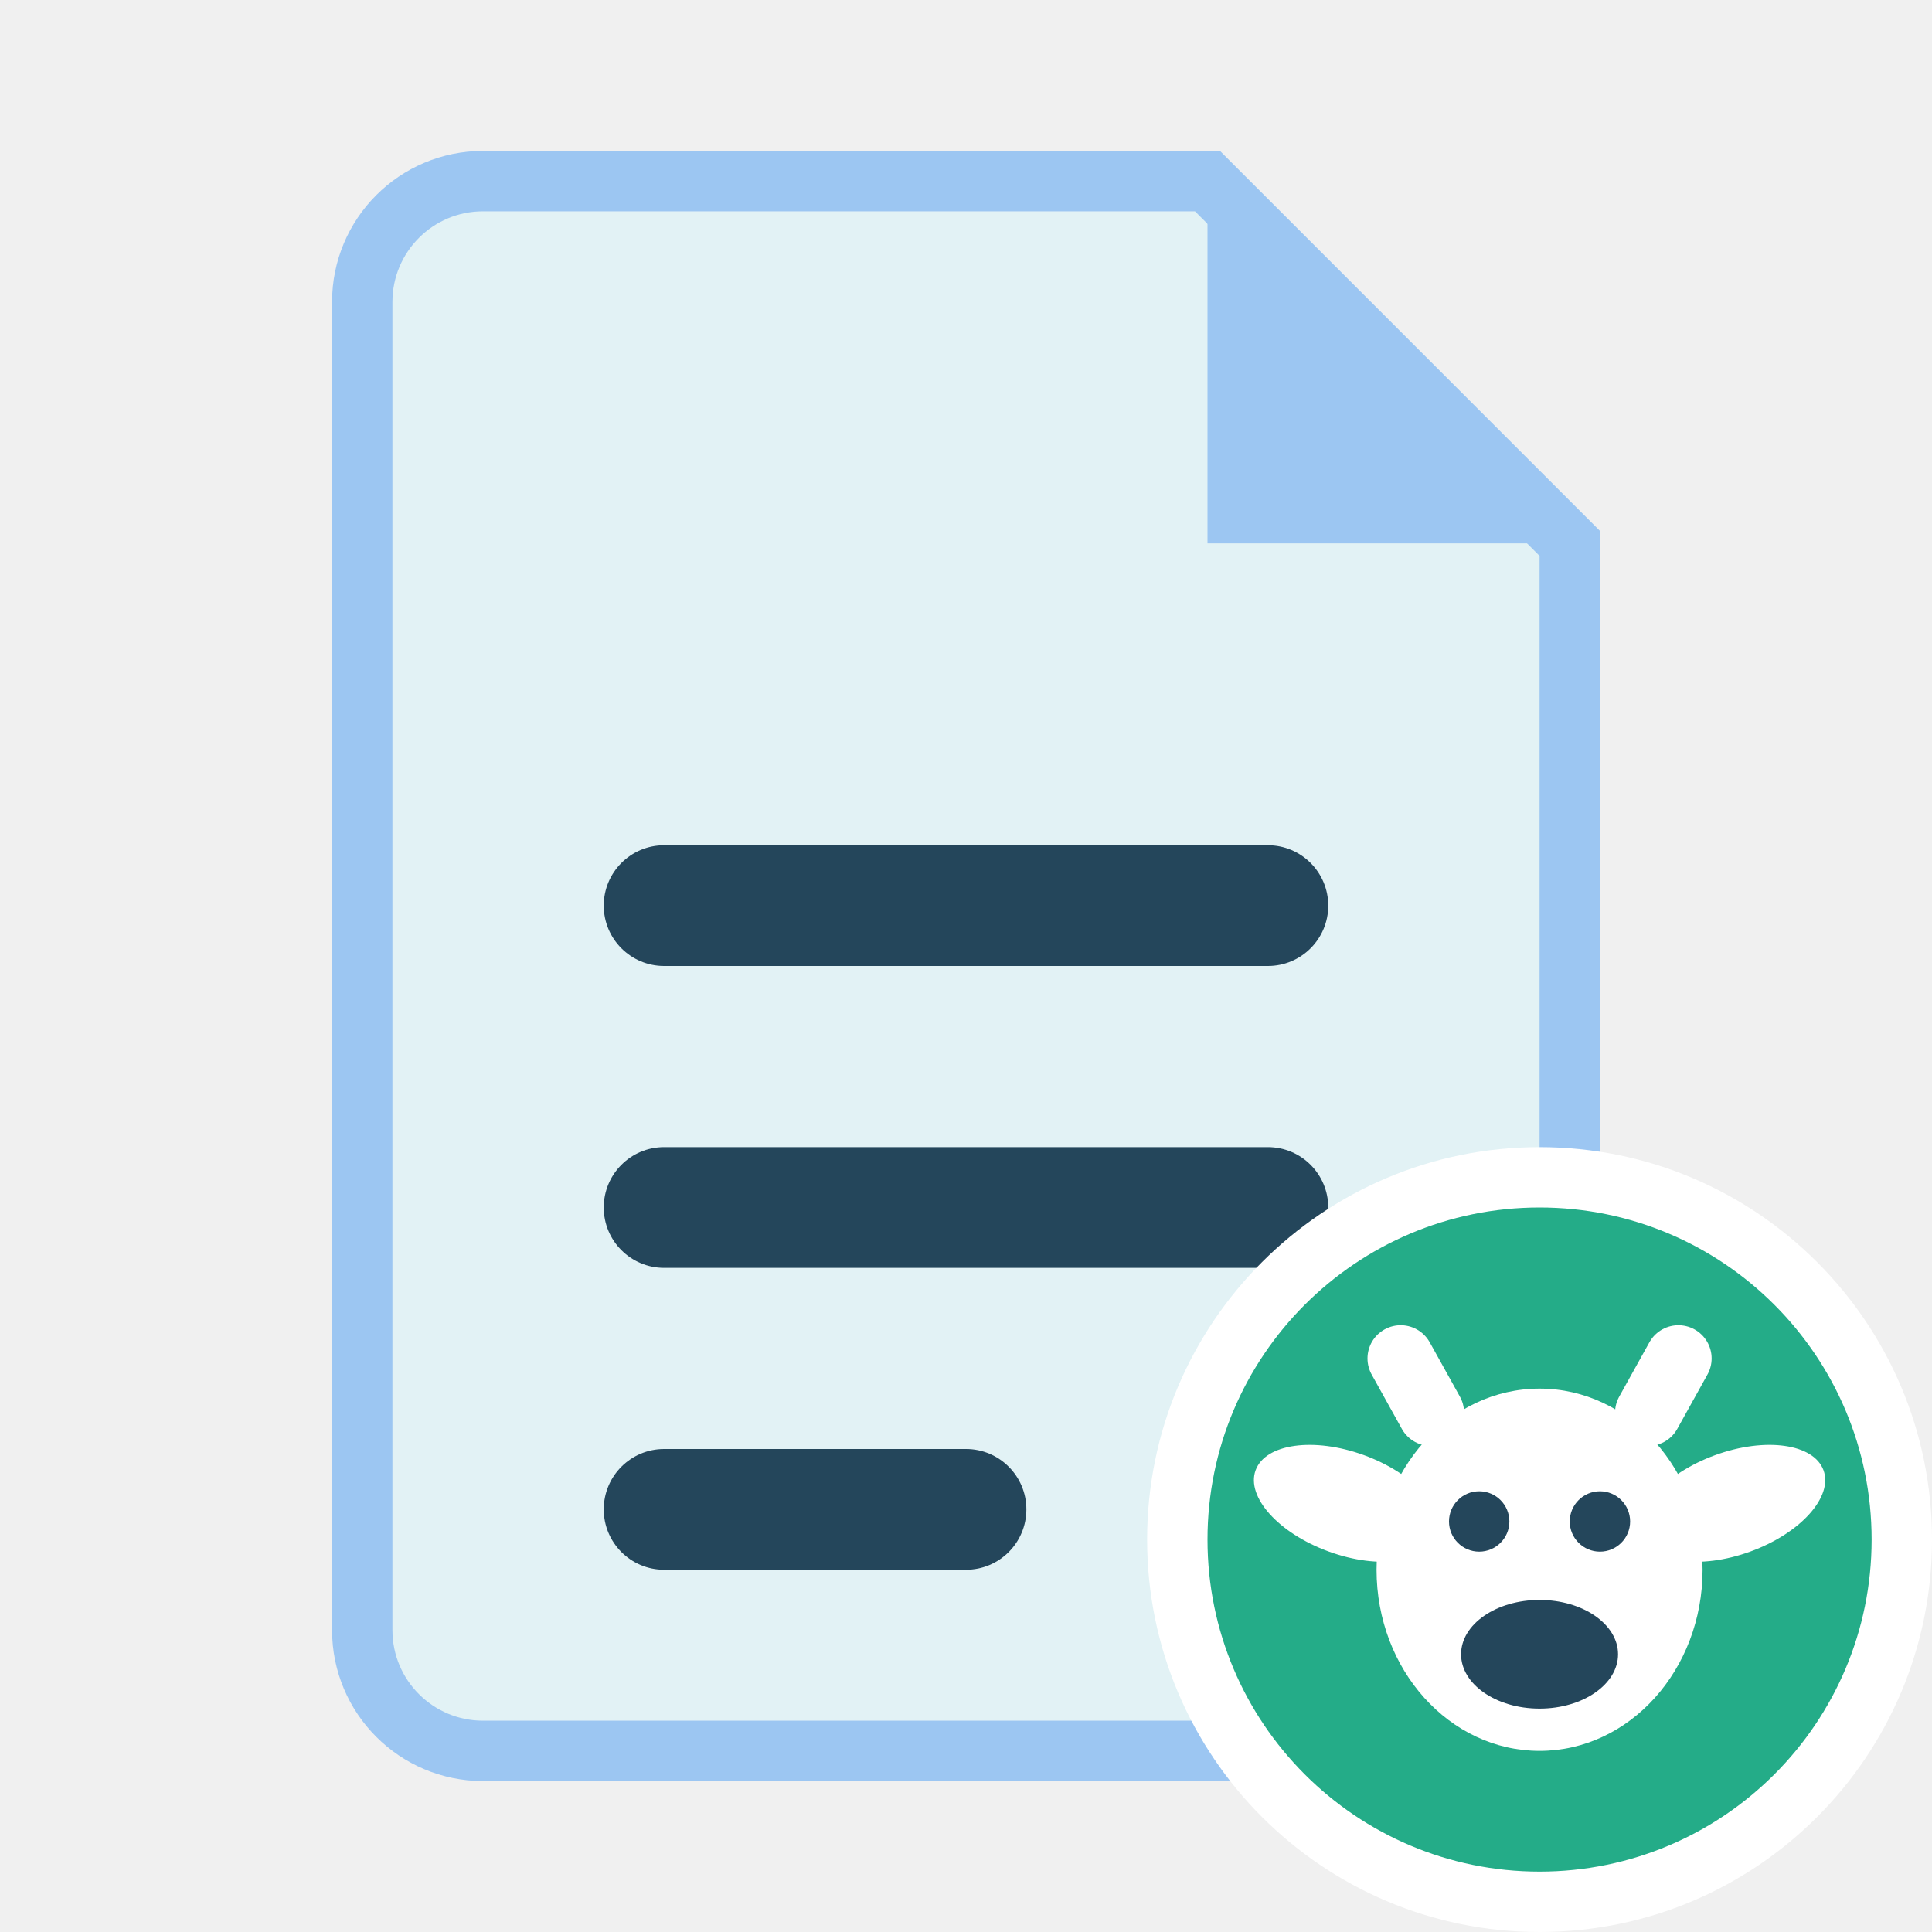
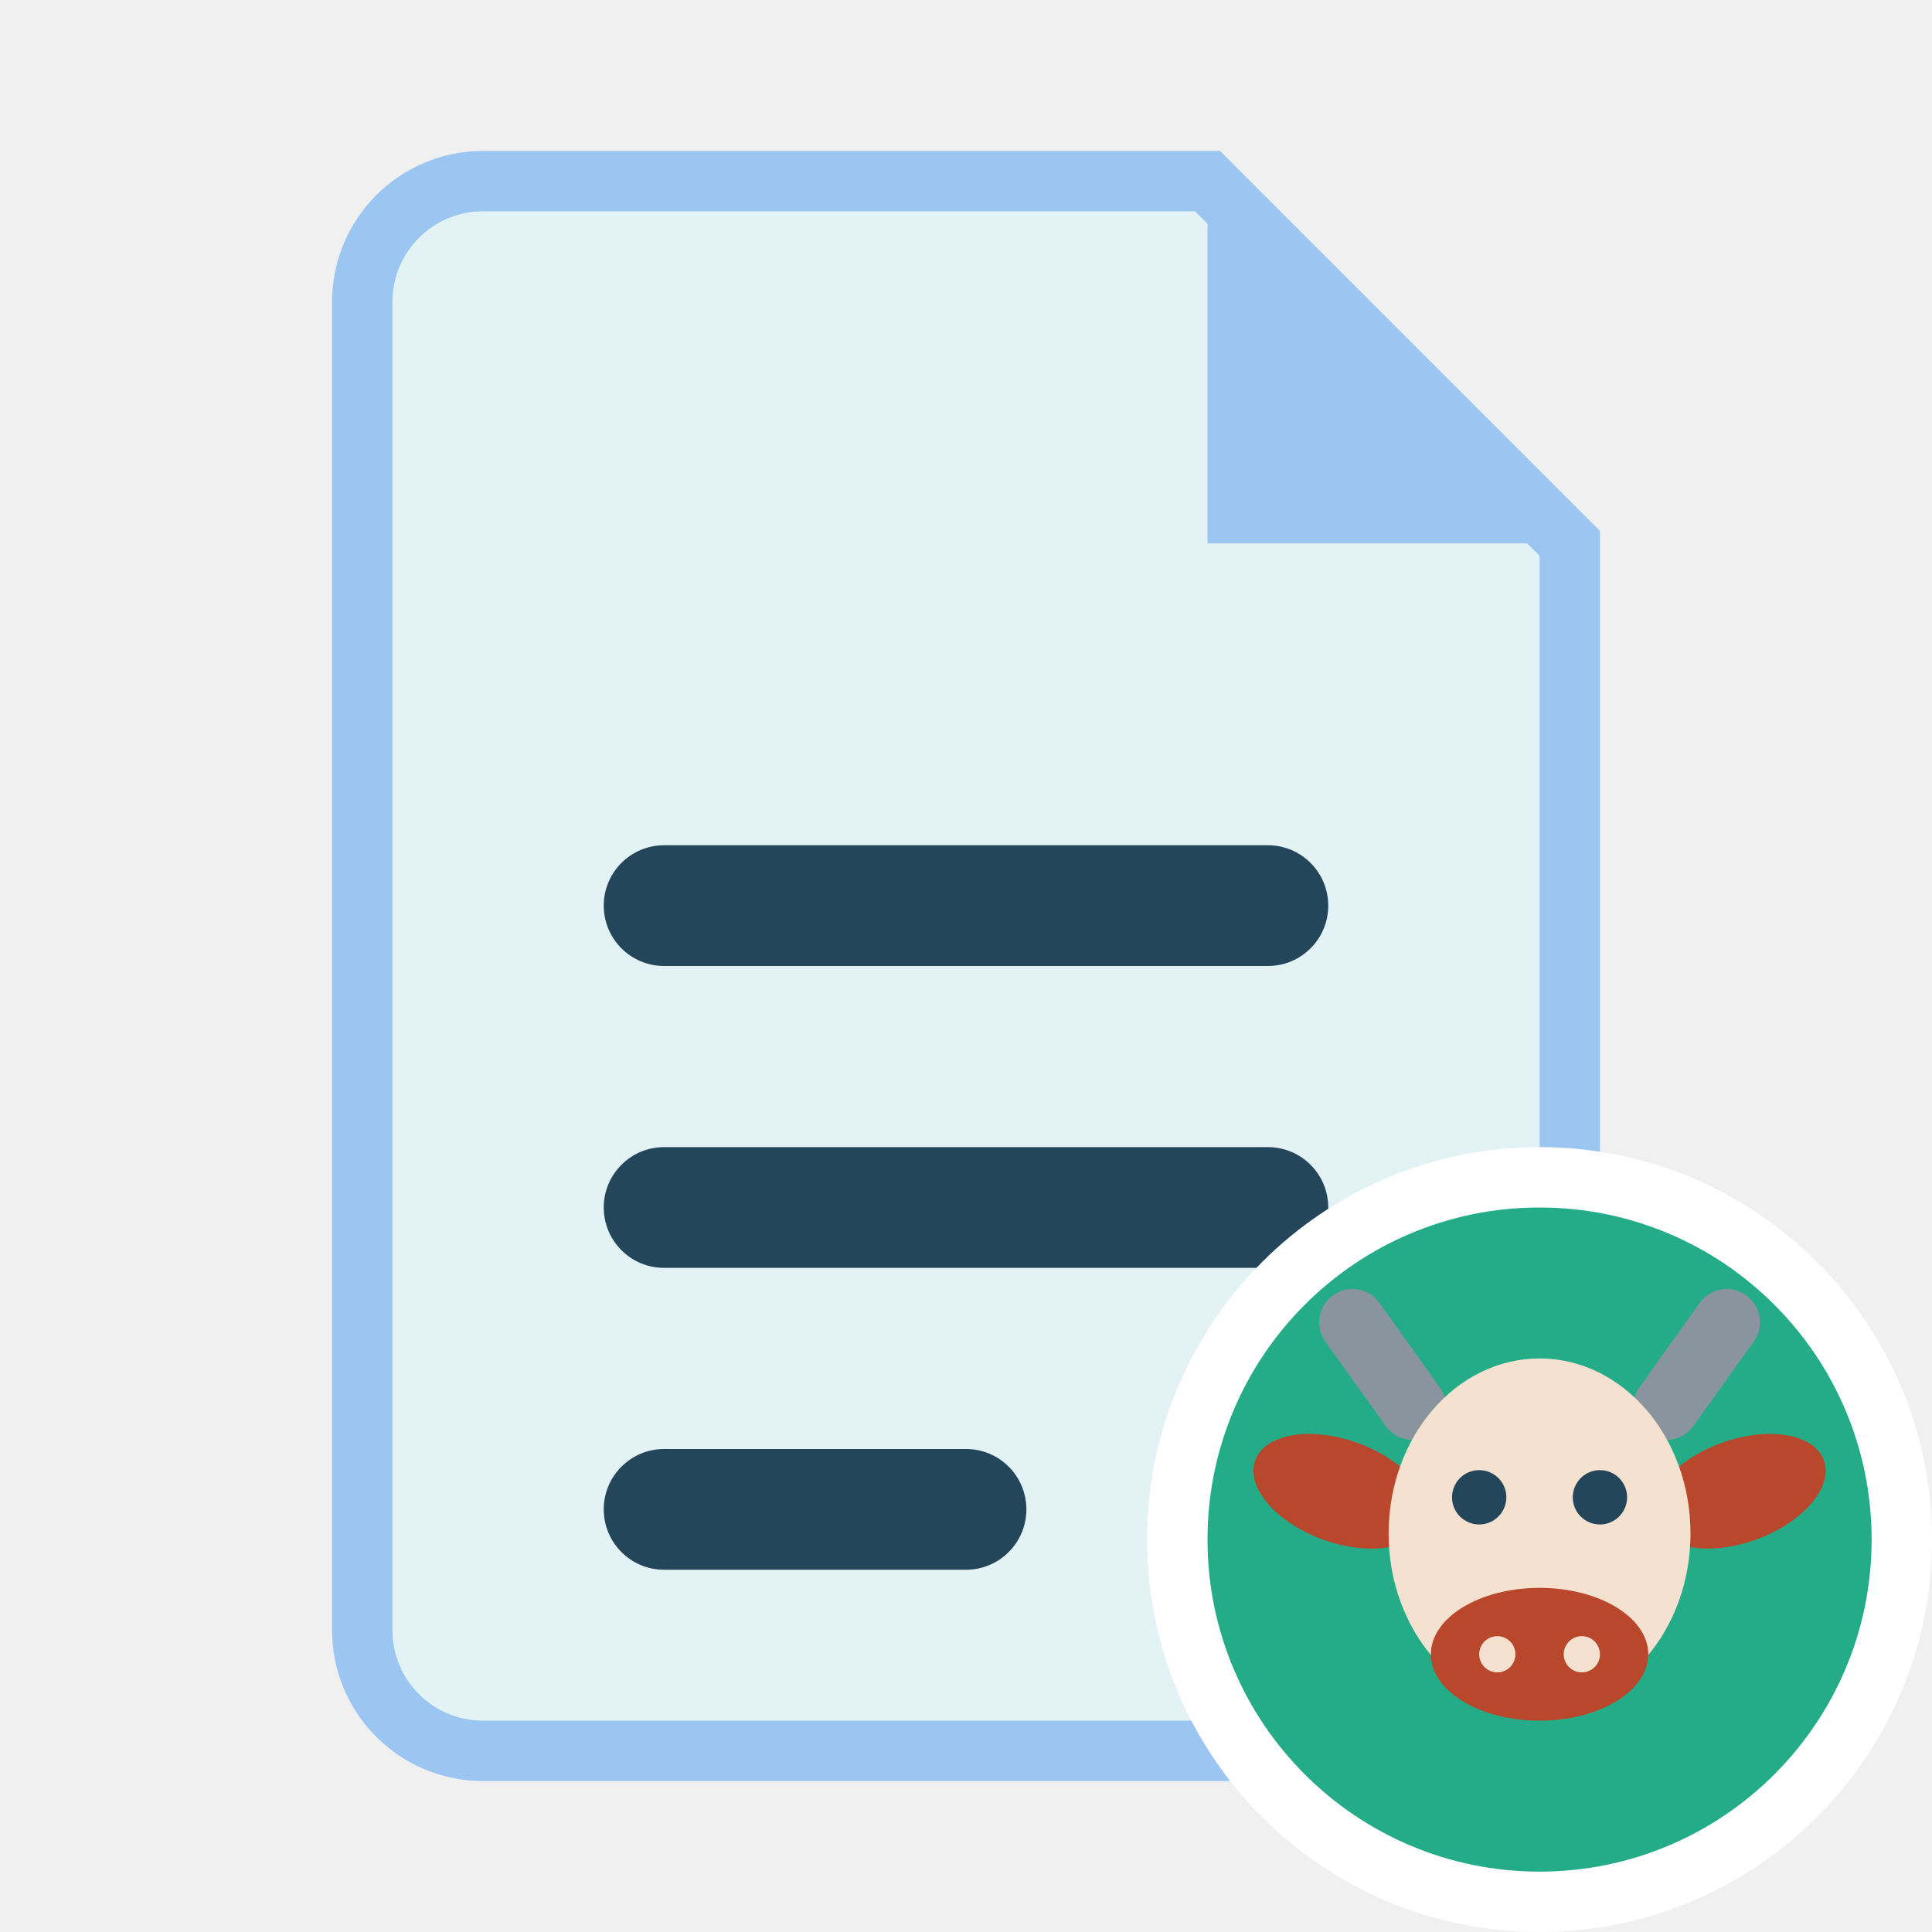
<svg xmlns="http://www.w3.org/2000/svg" width="32" height="32" viewBox="0 0 32 32">
  <path d="M8 3 H20 L26 9 V27 A2 2 0 0 1 24 29 H8 A2 2 0 0 1 6 27 V5 A2 2 0 0 1 8 3 Z" fill="#E2F2F5" stroke="#9CC6F2" stroke-width="1" />
  <polygon points="20,3 26,9 20,9" fill="#9CC6F2" />
  <rect x="10" y="14" width="12" height="2" rx="1" fill="#24465B" />
  <rect x="10" y="19" width="12" height="2" rx="1" fill="#24465B" />
  <rect x="10" y="24" width="7" height="2" rx="1" fill="#24465B" />
  <ellipse cx="25.5" cy="25.5" rx="6.5" ry="6.5" fill="#FFFFFF" />
  <ellipse cx="25.5" cy="25.5" rx="5.5" ry="5.5" fill="#24AC88" />
-   <polyline points="23.7,23.4 23.2,22.5" fill="none" stroke="#FFFFFF" stroke-width="1.1" stroke-linecap="round" stroke-linejoin="round" />
-   <polyline points="27.3,23.4 27.8,22.5" fill="none" stroke="#FFFFFF" stroke-width="1.1" stroke-linecap="round" stroke-linejoin="round" />
-   <ellipse cx="22.3" cy="24.9" rx="1.6" ry="0.85" fill="#FFFFFF" transform="rotate(20 22.3 24.9)" />
-   <ellipse cx="28.7" cy="24.9" rx="1.6" ry="0.85" fill="#FFFFFF" transform="rotate(-20 28.7 24.9)" />
-   <ellipse cx="25.5" cy="26" rx="2.7" ry="3" fill="#FFFFFF" />
-   <ellipse cx="24.5" cy="25.2" rx="0.5" ry="0.5" fill="#24465B" />
-   <ellipse cx="26.5" cy="25.2" rx="0.5" ry="0.5" fill="#24465B" />
-   <ellipse cx="25.5" cy="27.4" rx="1.3" ry="0.9" fill="#24465B" />
+   <polyline points="23.4,23.3 22.4,21.9" fill="none" stroke="#8A949E" stroke-width="1.1" stroke-linecap="round" />
+   <polyline points="27.6,23.3 28.6,21.9" fill="none" stroke="#8A949E" stroke-width="1.1" stroke-linecap="round" />
+   <ellipse cx="22.2" cy="24.7" rx="1.5" ry="0.85" fill="#B9472B" transform="rotate(20 22.2 24.7)" />
+   <ellipse cx="28.8" cy="24.7" rx="1.5" ry="0.85" fill="#B9472B" transform="rotate(-20 28.8 24.7)" />
+   <ellipse cx="25.5" cy="25.4" rx="2.5" ry="2.9" fill="#F4E1CF" />
+   <ellipse cx="25.5" cy="27.4" rx="1.8" ry="1.1" fill="#B9472B" />
+   <ellipse cx="24.5" cy="24.8" rx="0.45" ry="0.45" fill="#24465B" />
+   <ellipse cx="26.5" cy="24.8" rx="0.45" ry="0.45" fill="#24465B" />
+   <ellipse cx="24.8" cy="27.4" rx="0.3" ry="0.3" fill="#F4E1CF" />
+   <ellipse cx="26.2" cy="27.4" rx="0.3" ry="0.3" fill="#F4E1CF" />
</svg>
